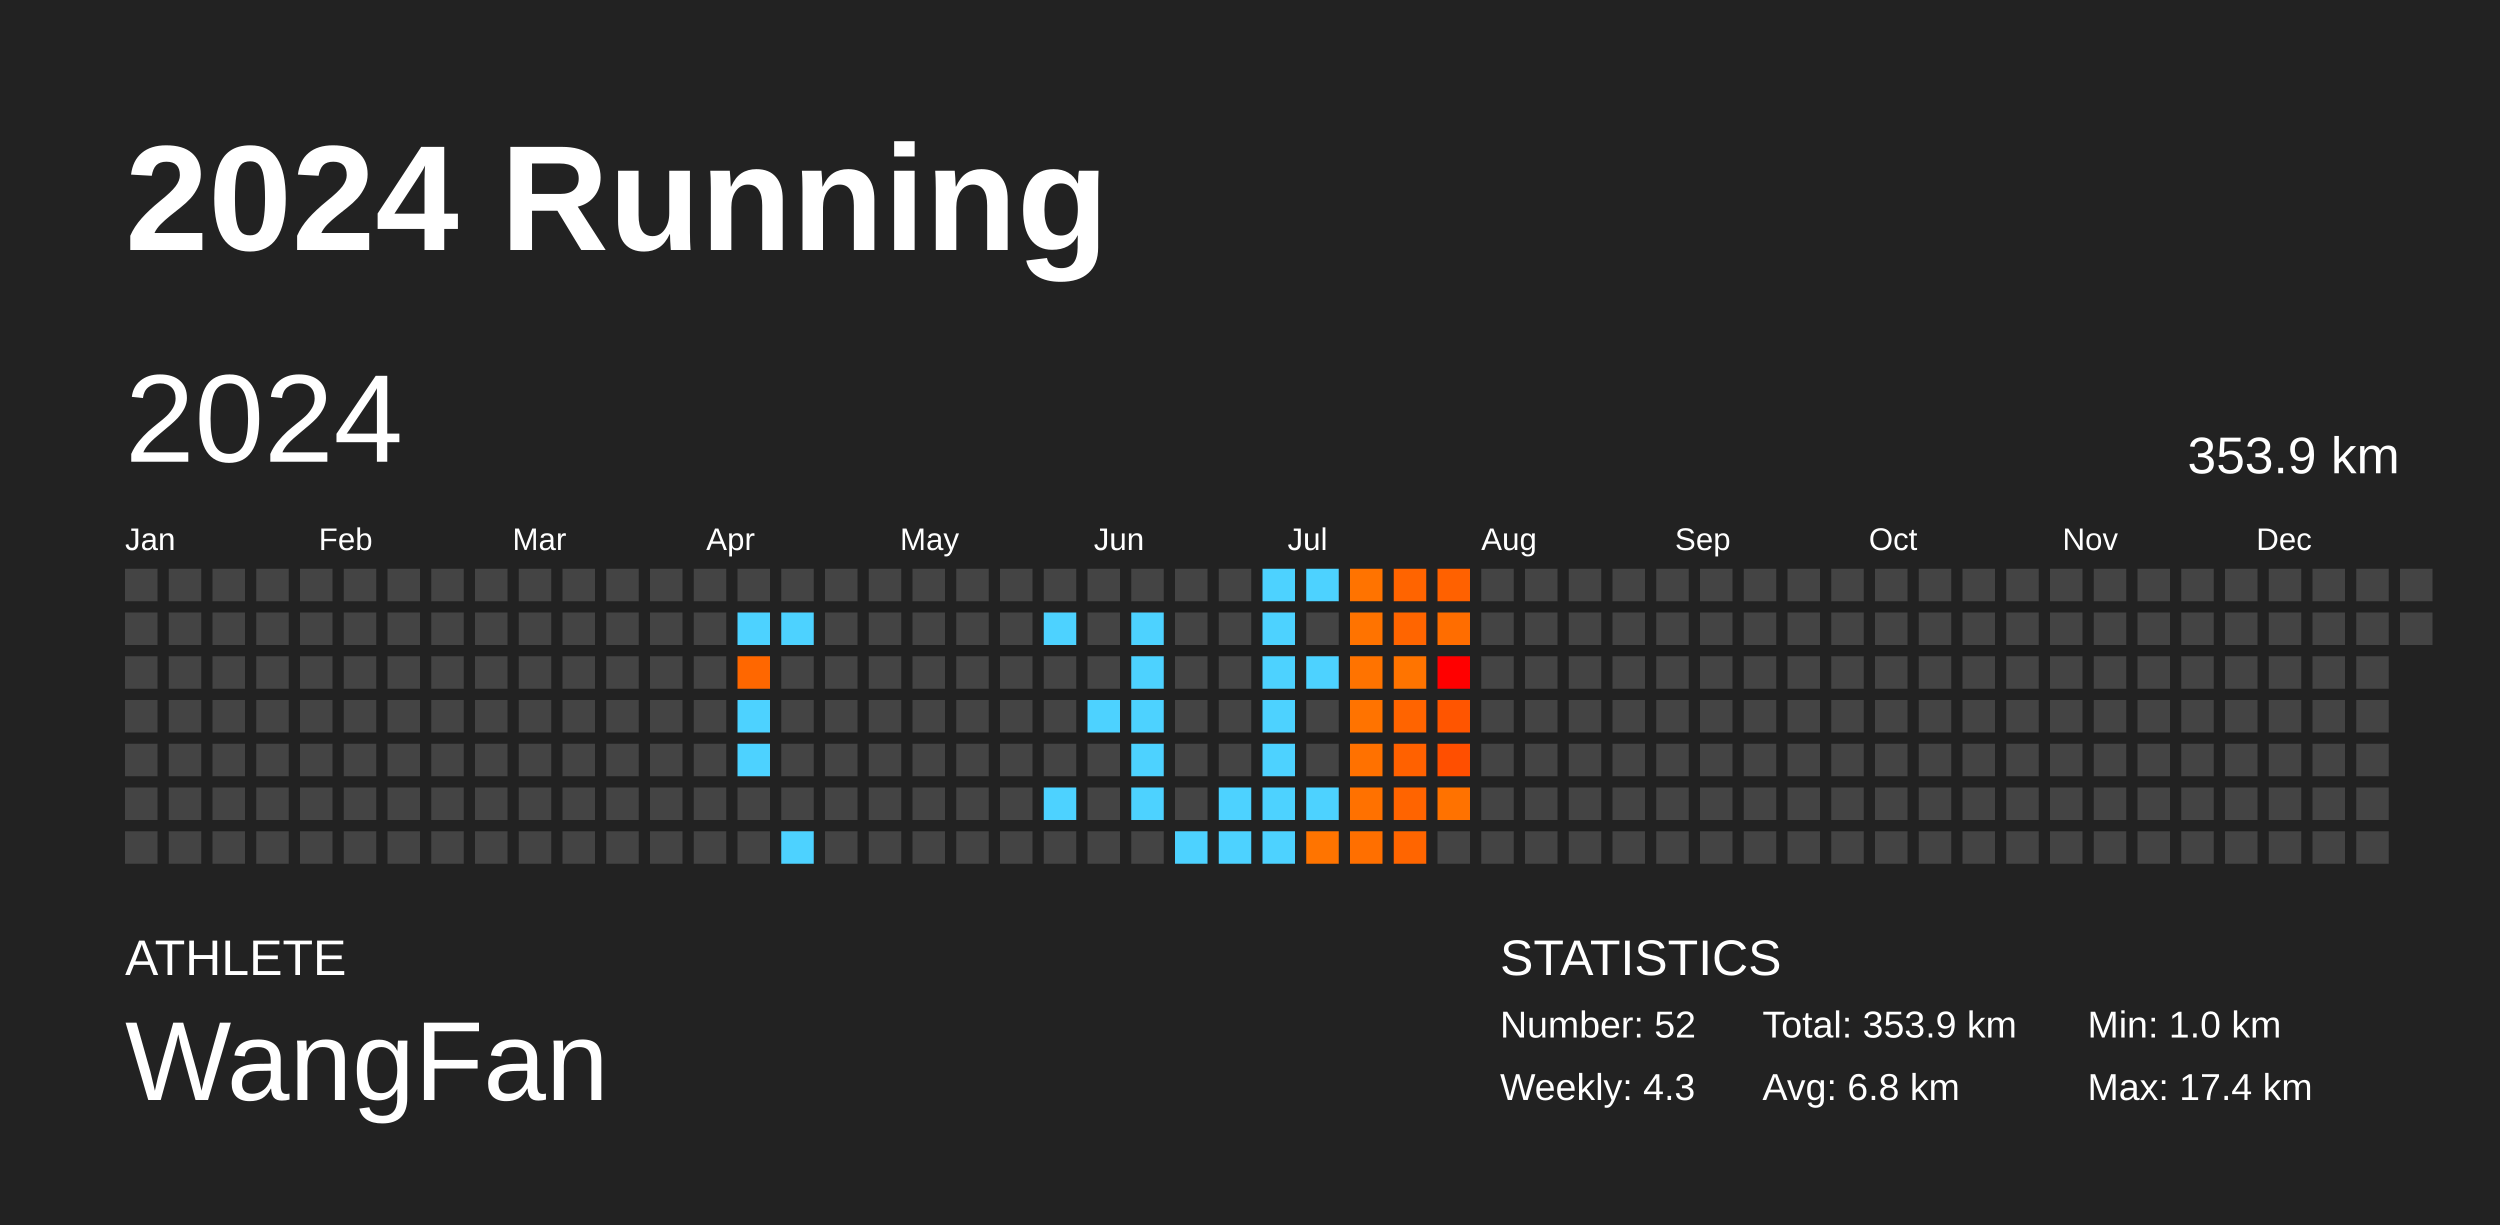
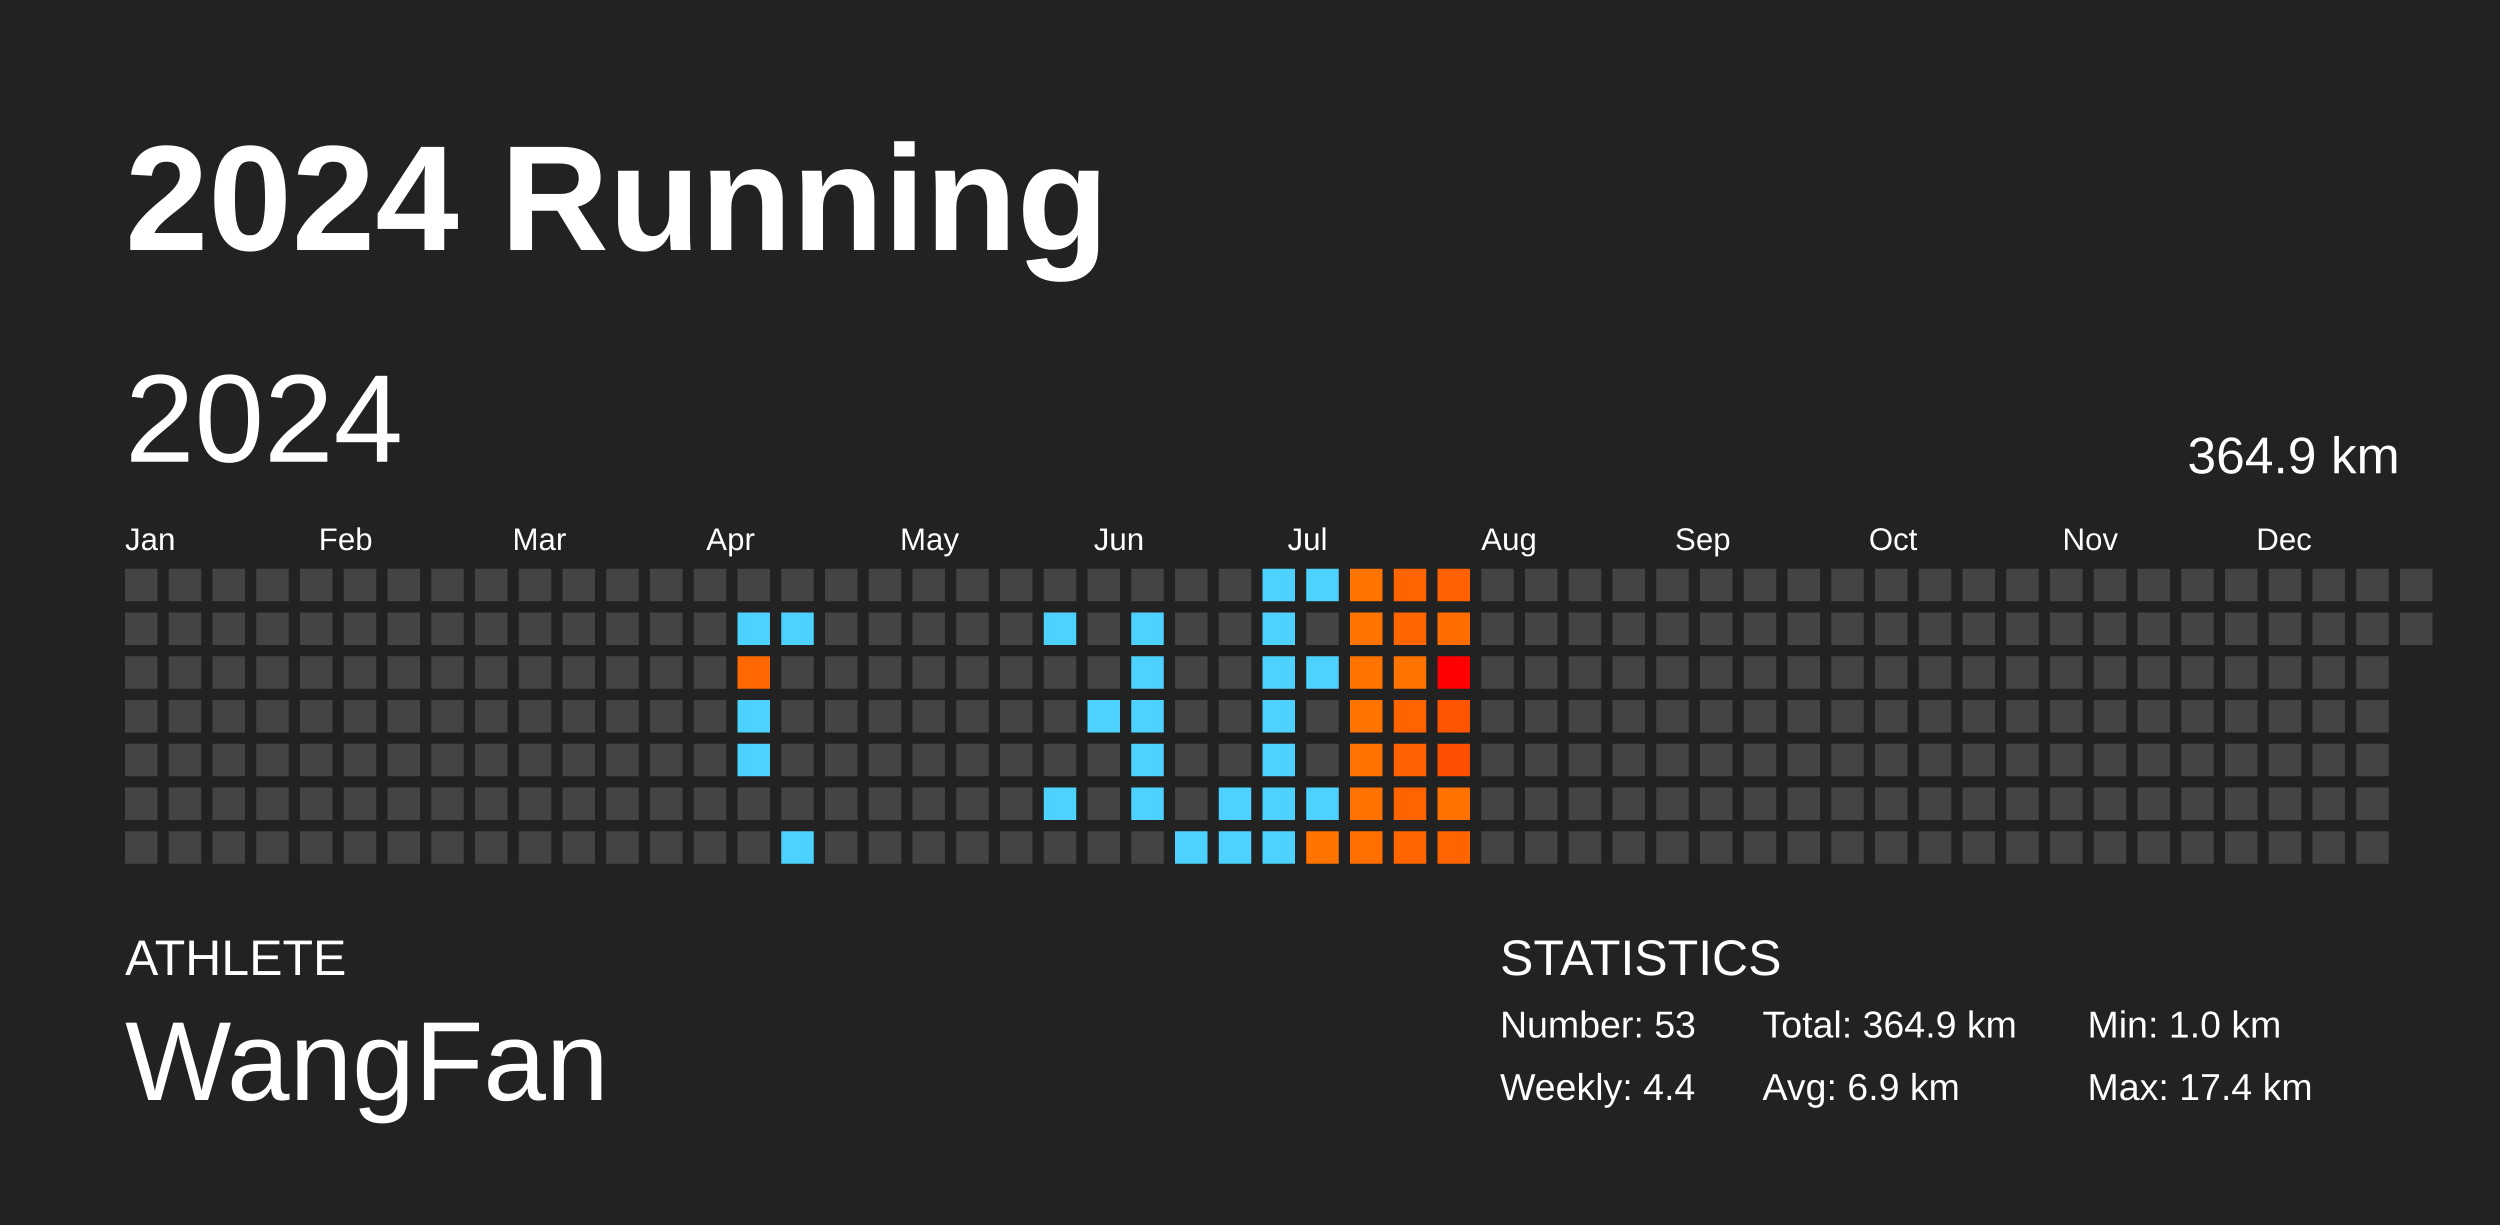
<svg xmlns="http://www.w3.org/2000/svg" baseProfile="full" height="98mm" version="1.1" viewBox="0,0,200,98" width="200mm">
  <defs />
  <rect fill="#222222" height="98" width="200" x="0" y="0" />
  <text fill="#FFFFFF" style="font-size:12px; font-family:Arial; font-weight:bold;" x="10" y="20">2024 Running</text>
  <text fill="#FFFFFF" style="font-size:4px; font-family:Arial" x="10" y="78">ATHLETE</text>
  <text fill="#FFFFFF" style="font-size:9px; font-family:Arial" x="10" y="88">WangFan</text>
  <text fill="#FFFFFF" style="font-size:4px; font-family:Arial" x="120" y="78">STATISTICS</text>
-   <text fill="#FFFFFF" style="font-size:3px; font-family:Arial" x="120" y="83">Number: 52</text>
-   <text fill="#FFFFFF" style="font-size:3px; font-family:Arial" x="120" y="88">Weekly: 4.3</text>
-   <text fill="#FFFFFF" style="font-size:3px; font-family:Arial" x="141" y="83">Total: 353.9 km</text>
-   <text fill="#FFFFFF" style="font-size:3px; font-family:Arial" x="141" y="88">Avg: 6.8 km</text>
+   <text fill="#FFFFFF" style="font-size:3px; font-family:Arial" x="120" y="83">Number: 53</text>
+   <text fill="#FFFFFF" style="font-size:3px; font-family:Arial" x="120" y="88">Weekly: 4.4</text>
+   <text fill="#FFFFFF" style="font-size:3px; font-family:Arial" x="141" y="83">Total: 364.9 km</text>
+   <text fill="#FFFFFF" style="font-size:3px; font-family:Arial" x="141" y="88">Avg: 6.9 km</text>
  <text fill="#FFFFFF" style="font-size:3px; font-family:Arial" x="167" y="83">Min: 1.0 km</text>
  <text fill="#FFFFFF" style="font-size:3px; font-family:Arial" x="167" y="88">Max: 17.4 km</text>
  <text dominant-baseline="hanging" fill="#FFFFFF" style="font-size:10.0px; font-family:Arial;" x="10" y="30">2024</text>
-   <text dominant-baseline="hanging" fill="#FFFFFF" style="font-size:4.125px; font-family:Arial;" x="175" y="35">353.9 km</text>
+   <text dominant-baseline="hanging" fill="#FFFFFF" style="font-size:4.125px; font-family:Arial;" x="175" y="35">364.9 km</text>
  <text fill="#FFFFFF" style="font-size:2.5px; font-family:Arial" x="10.0" y="44">Jan</text>
  <text fill="#FFFFFF" style="font-size:2.5px; font-family:Arial" x="25.5" y="44">Feb</text>
  <text fill="#FFFFFF" style="font-size:2.5px; font-family:Arial" x="41.0" y="44">Mar</text>
  <text fill="#FFFFFF" style="font-size:2.5px; font-family:Arial" x="56.5" y="44">Apr</text>
  <text fill="#FFFFFF" style="font-size:2.5px; font-family:Arial" x="72.0" y="44">May</text>
  <text fill="#FFFFFF" style="font-size:2.5px; font-family:Arial" x="87.5" y="44">Jun</text>
  <text fill="#FFFFFF" style="font-size:2.5px; font-family:Arial" x="103.0" y="44">Jul</text>
  <text fill="#FFFFFF" style="font-size:2.5px; font-family:Arial" x="118.5" y="44">Aug</text>
  <text fill="#FFFFFF" style="font-size:2.5px; font-family:Arial" x="134.0" y="44">Sep</text>
  <text fill="#FFFFFF" style="font-size:2.5px; font-family:Arial" x="149.5" y="44">Oct</text>
  <text fill="#FFFFFF" style="font-size:2.5px; font-family:Arial" x="165.0" y="44">Nov</text>
  <text fill="#FFFFFF" style="font-size:2.5px; font-family:Arial" x="180.5" y="44">Dec</text>
  <rect fill="#444444" height="2.6" width="2.6" x="10.0" y="45.5" />
  <rect fill="#444444" height="2.6" width="2.6" x="10.0" y="49.0" />
  <rect fill="#444444" height="2.6" width="2.6" x="10.0" y="52.5" />
  <rect fill="#444444" height="2.6" width="2.6" x="10.0" y="56.0" />
  <rect fill="#444444" height="2.6" width="2.6" x="10.0" y="59.5" />
  <rect fill="#444444" height="2.6" width="2.6" x="10.0" y="63.0" />
  <rect fill="#444444" height="2.6" width="2.6" x="10.0" y="66.5" />
  <rect fill="#444444" height="2.6" width="2.6" x="13.5" y="45.5" />
  <rect fill="#444444" height="2.6" width="2.6" x="13.5" y="49.0" />
  <rect fill="#444444" height="2.6" width="2.6" x="13.5" y="52.5" />
  <rect fill="#444444" height="2.6" width="2.6" x="13.5" y="56.0" />
  <rect fill="#444444" height="2.6" width="2.6" x="13.5" y="59.5" />
  <rect fill="#444444" height="2.6" width="2.6" x="13.5" y="63.0" />
  <rect fill="#444444" height="2.6" width="2.6" x="13.5" y="66.5" />
  <rect fill="#444444" height="2.6" width="2.6" x="17.0" y="45.5" />
  <rect fill="#444444" height="2.6" width="2.6" x="17.0" y="49.0" />
  <rect fill="#444444" height="2.6" width="2.6" x="17.0" y="52.5" />
  <rect fill="#444444" height="2.6" width="2.6" x="17.0" y="56.0" />
  <rect fill="#444444" height="2.6" width="2.6" x="17.0" y="59.5" />
  <rect fill="#444444" height="2.6" width="2.6" x="17.0" y="63.0" />
  <rect fill="#444444" height="2.6" width="2.6" x="17.0" y="66.5" />
  <rect fill="#444444" height="2.6" width="2.6" x="20.5" y="45.5" />
  <rect fill="#444444" height="2.6" width="2.6" x="20.5" y="49.0" />
  <rect fill="#444444" height="2.6" width="2.6" x="20.5" y="52.5" />
  <rect fill="#444444" height="2.6" width="2.6" x="20.5" y="56.0" />
  <rect fill="#444444" height="2.6" width="2.6" x="20.5" y="59.5" />
  <rect fill="#444444" height="2.6" width="2.6" x="20.5" y="63.0" />
  <rect fill="#444444" height="2.6" width="2.6" x="20.5" y="66.5" />
  <rect fill="#444444" height="2.6" width="2.6" x="24.0" y="45.5" />
  <rect fill="#444444" height="2.6" width="2.6" x="24.0" y="49.0" />
  <rect fill="#444444" height="2.6" width="2.6" x="24.0" y="52.5" />
  <rect fill="#444444" height="2.6" width="2.6" x="24.0" y="56.0" />
  <rect fill="#444444" height="2.6" width="2.6" x="24.0" y="59.5" />
  <rect fill="#444444" height="2.6" width="2.6" x="24.0" y="63.0" />
  <rect fill="#444444" height="2.6" width="2.6" x="24.0" y="66.5" />
  <rect fill="#444444" height="2.6" width="2.6" x="27.5" y="45.5" />
  <rect fill="#444444" height="2.6" width="2.6" x="27.5" y="49.0" />
  <rect fill="#444444" height="2.6" width="2.6" x="27.5" y="52.5" />
  <rect fill="#444444" height="2.6" width="2.6" x="27.5" y="56.0" />
  <rect fill="#444444" height="2.6" width="2.6" x="27.5" y="59.5" />
  <rect fill="#444444" height="2.6" width="2.6" x="27.5" y="63.0" />
  <rect fill="#444444" height="2.6" width="2.6" x="27.5" y="66.5" />
  <rect fill="#444444" height="2.6" width="2.6" x="31.0" y="45.5" />
  <rect fill="#444444" height="2.6" width="2.6" x="31.0" y="49.0" />
  <rect fill="#444444" height="2.6" width="2.6" x="31.0" y="52.5" />
  <rect fill="#444444" height="2.6" width="2.6" x="31.0" y="56.0" />
  <rect fill="#444444" height="2.6" width="2.6" x="31.0" y="59.5" />
  <rect fill="#444444" height="2.6" width="2.6" x="31.0" y="63.0" />
  <rect fill="#444444" height="2.6" width="2.6" x="31.0" y="66.5" />
  <rect fill="#444444" height="2.6" width="2.6" x="34.5" y="45.5" />
  <rect fill="#444444" height="2.6" width="2.6" x="34.5" y="49.0" />
  <rect fill="#444444" height="2.6" width="2.6" x="34.5" y="52.5" />
  <rect fill="#444444" height="2.6" width="2.6" x="34.5" y="56.0" />
  <rect fill="#444444" height="2.6" width="2.6" x="34.5" y="59.5" />
  <rect fill="#444444" height="2.6" width="2.6" x="34.5" y="63.0" />
  <rect fill="#444444" height="2.6" width="2.6" x="34.5" y="66.5" />
  <rect fill="#444444" height="2.6" width="2.6" x="38.0" y="45.5" />
  <rect fill="#444444" height="2.6" width="2.6" x="38.0" y="49.0" />
  <rect fill="#444444" height="2.6" width="2.6" x="38.0" y="52.5" />
  <rect fill="#444444" height="2.6" width="2.6" x="38.0" y="56.0" />
  <rect fill="#444444" height="2.6" width="2.6" x="38.0" y="59.5" />
  <rect fill="#444444" height="2.6" width="2.6" x="38.0" y="63.0" />
  <rect fill="#444444" height="2.6" width="2.6" x="38.0" y="66.5" />
  <rect fill="#444444" height="2.6" width="2.6" x="41.5" y="45.5" />
  <rect fill="#444444" height="2.6" width="2.6" x="41.5" y="49.0" />
  <rect fill="#444444" height="2.6" width="2.6" x="41.5" y="52.5" />
  <rect fill="#444444" height="2.6" width="2.6" x="41.5" y="56.0" />
  <rect fill="#444444" height="2.6" width="2.6" x="41.5" y="59.5" />
  <rect fill="#444444" height="2.6" width="2.6" x="41.5" y="63.0" />
  <rect fill="#444444" height="2.6" width="2.6" x="41.5" y="66.5" />
  <rect fill="#444444" height="2.6" width="2.6" x="45.0" y="45.5" />
  <rect fill="#444444" height="2.6" width="2.6" x="45.0" y="49.0" />
  <rect fill="#444444" height="2.6" width="2.6" x="45.0" y="52.5" />
  <rect fill="#444444" height="2.6" width="2.6" x="45.0" y="56.0" />
  <rect fill="#444444" height="2.6" width="2.6" x="45.0" y="59.5" />
  <rect fill="#444444" height="2.6" width="2.6" x="45.0" y="63.0" />
  <rect fill="#444444" height="2.6" width="2.6" x="45.0" y="66.5" />
  <rect fill="#444444" height="2.6" width="2.6" x="48.5" y="45.5" />
  <rect fill="#444444" height="2.6" width="2.6" x="48.5" y="49.0" />
  <rect fill="#444444" height="2.6" width="2.6" x="48.5" y="52.5" />
  <rect fill="#444444" height="2.6" width="2.6" x="48.5" y="56.0" />
  <rect fill="#444444" height="2.6" width="2.6" x="48.5" y="59.5" />
  <rect fill="#444444" height="2.6" width="2.6" x="48.5" y="63.0" />
  <rect fill="#444444" height="2.6" width="2.6" x="48.5" y="66.5" />
  <rect fill="#444444" height="2.6" width="2.6" x="52.0" y="45.5" />
  <rect fill="#444444" height="2.6" width="2.6" x="52.0" y="49.0" />
  <rect fill="#444444" height="2.6" width="2.6" x="52.0" y="52.5" />
  <rect fill="#444444" height="2.6" width="2.6" x="52.0" y="56.0" />
  <rect fill="#444444" height="2.6" width="2.6" x="52.0" y="59.5" />
  <rect fill="#444444" height="2.6" width="2.6" x="52.0" y="63.0" />
  <rect fill="#444444" height="2.6" width="2.6" x="52.0" y="66.5" />
  <rect fill="#444444" height="2.6" width="2.6" x="55.5" y="45.5" />
  <rect fill="#444444" height="2.6" width="2.6" x="55.5" y="49.0" />
  <rect fill="#444444" height="2.6" width="2.6" x="55.5" y="52.5" />
  <rect fill="#444444" height="2.6" width="2.6" x="55.5" y="56.0" />
  <rect fill="#444444" height="2.6" width="2.6" x="55.5" y="59.5" />
  <rect fill="#444444" height="2.6" width="2.6" x="55.5" y="63.0" />
  <rect fill="#444444" height="2.6" width="2.6" x="55.5" y="66.5" />
  <rect fill="#444444" height="2.6" width="2.6" x="59.0" y="45.5" />
  <rect fill="#4dd2ff" height="2.6" width="2.6" x="59.0" y="49.0" />
  <rect fill="#ff6700" height="2.6" width="2.6" x="59.0" y="52.5" />
  <rect fill="#4dd2ff" height="2.6" width="2.6" x="59.0" y="56.0" />
  <rect fill="#4dd2ff" height="2.6" width="2.6" x="59.0" y="59.5" />
  <rect fill="#444444" height="2.6" width="2.6" x="59.0" y="63.0" />
  <rect fill="#444444" height="2.6" width="2.6" x="59.0" y="66.5" />
  <rect fill="#444444" height="2.6" width="2.6" x="62.5" y="45.5" />
  <rect fill="#4dd2ff" height="2.6" width="2.6" x="62.5" y="49.0" />
  <rect fill="#444444" height="2.6" width="2.6" x="62.5" y="52.5" />
  <rect fill="#444444" height="2.6" width="2.6" x="62.5" y="56.0" />
  <rect fill="#444444" height="2.6" width="2.6" x="62.5" y="59.5" />
  <rect fill="#444444" height="2.6" width="2.6" x="62.5" y="63.0" />
  <rect fill="#4dd2ff" height="2.6" width="2.6" x="62.5" y="66.5" />
  <rect fill="#444444" height="2.6" width="2.6" x="66.0" y="45.5" />
  <rect fill="#444444" height="2.6" width="2.6" x="66.0" y="49.0" />
  <rect fill="#444444" height="2.6" width="2.6" x="66.0" y="52.5" />
  <rect fill="#444444" height="2.6" width="2.6" x="66.0" y="56.0" />
  <rect fill="#444444" height="2.6" width="2.6" x="66.0" y="59.5" />
  <rect fill="#444444" height="2.6" width="2.6" x="66.0" y="63.0" />
  <rect fill="#444444" height="2.6" width="2.6" x="66.0" y="66.5" />
  <rect fill="#444444" height="2.6" width="2.6" x="69.5" y="45.5" />
  <rect fill="#444444" height="2.6" width="2.6" x="69.5" y="49.0" />
  <rect fill="#444444" height="2.6" width="2.6" x="69.5" y="52.5" />
  <rect fill="#444444" height="2.6" width="2.6" x="69.5" y="56.0" />
  <rect fill="#444444" height="2.6" width="2.6" x="69.5" y="59.5" />
  <rect fill="#444444" height="2.6" width="2.6" x="69.5" y="63.0" />
  <rect fill="#444444" height="2.6" width="2.6" x="69.5" y="66.5" />
  <rect fill="#444444" height="2.6" width="2.6" x="73.0" y="45.5" />
  <rect fill="#444444" height="2.6" width="2.6" x="73.0" y="49.0" />
  <rect fill="#444444" height="2.6" width="2.6" x="73.0" y="52.5" />
  <rect fill="#444444" height="2.6" width="2.6" x="73.0" y="56.0" />
  <rect fill="#444444" height="2.6" width="2.6" x="73.0" y="59.5" />
  <rect fill="#444444" height="2.6" width="2.6" x="73.0" y="63.0" />
  <rect fill="#444444" height="2.6" width="2.6" x="73.0" y="66.5" />
  <rect fill="#444444" height="2.6" width="2.6" x="76.5" y="45.5" />
  <rect fill="#444444" height="2.6" width="2.6" x="76.5" y="49.0" />
  <rect fill="#444444" height="2.6" width="2.6" x="76.5" y="52.5" />
  <rect fill="#444444" height="2.6" width="2.6" x="76.5" y="56.0" />
  <rect fill="#444444" height="2.6" width="2.6" x="76.5" y="59.5" />
  <rect fill="#444444" height="2.6" width="2.6" x="76.5" y="63.0" />
  <rect fill="#444444" height="2.6" width="2.6" x="76.5" y="66.5" />
  <rect fill="#444444" height="2.6" width="2.6" x="80.0" y="45.5" />
  <rect fill="#444444" height="2.6" width="2.6" x="80.0" y="49.0" />
  <rect fill="#444444" height="2.6" width="2.6" x="80.0" y="52.5" />
  <rect fill="#444444" height="2.6" width="2.6" x="80.0" y="56.0" />
  <rect fill="#444444" height="2.6" width="2.6" x="80.0" y="59.5" />
  <rect fill="#444444" height="2.6" width="2.6" x="80.0" y="63.0" />
  <rect fill="#444444" height="2.6" width="2.6" x="80.0" y="66.5" />
  <rect fill="#444444" height="2.6" width="2.6" x="83.5" y="45.5" />
  <rect fill="#4dd2ff" height="2.6" width="2.6" x="83.5" y="49.0" />
  <rect fill="#444444" height="2.6" width="2.6" x="83.5" y="52.5" />
  <rect fill="#444444" height="2.6" width="2.6" x="83.5" y="56.0" />
  <rect fill="#444444" height="2.6" width="2.6" x="83.5" y="59.5" />
  <rect fill="#4dd2ff" height="2.6" width="2.6" x="83.5" y="63.0" />
  <rect fill="#444444" height="2.6" width="2.6" x="83.5" y="66.5" />
  <rect fill="#444444" height="2.6" width="2.6" x="87.0" y="45.5" />
  <rect fill="#444444" height="2.6" width="2.6" x="87.0" y="49.0" />
  <rect fill="#444444" height="2.6" width="2.6" x="87.0" y="52.5" />
  <rect fill="#4dd2ff" height="2.6" width="2.6" x="87.0" y="56.0" />
  <rect fill="#444444" height="2.6" width="2.6" x="87.0" y="59.5" />
  <rect fill="#444444" height="2.6" width="2.6" x="87.0" y="63.0" />
  <rect fill="#444444" height="2.6" width="2.6" x="87.0" y="66.5" />
  <rect fill="#444444" height="2.6" width="2.6" x="90.5" y="45.5" />
  <rect fill="#4dd2ff" height="2.6" width="2.6" x="90.5" y="49.0" />
  <rect fill="#4dd2ff" height="2.6" width="2.6" x="90.5" y="52.5" />
  <rect fill="#4dd2ff" height="2.6" width="2.6" x="90.5" y="56.0" />
  <rect fill="#4dd2ff" height="2.6" width="2.6" x="90.5" y="59.5" />
  <rect fill="#4dd2ff" height="2.6" width="2.6" x="90.5" y="63.0" />
  <rect fill="#444444" height="2.6" width="2.6" x="90.5" y="66.5" />
  <rect fill="#444444" height="2.6" width="2.6" x="94.0" y="45.5" />
  <rect fill="#444444" height="2.6" width="2.6" x="94.0" y="49.0" />
  <rect fill="#444444" height="2.6" width="2.6" x="94.0" y="52.5" />
  <rect fill="#444444" height="2.6" width="2.6" x="94.0" y="56.0" />
  <rect fill="#444444" height="2.6" width="2.6" x="94.0" y="59.5" />
  <rect fill="#444444" height="2.6" width="2.6" x="94.0" y="63.0" />
  <rect fill="#4dd2ff" height="2.6" width="2.6" x="94.0" y="66.5" />
  <rect fill="#444444" height="2.6" width="2.6" x="97.5" y="45.5" />
  <rect fill="#444444" height="2.6" width="2.6" x="97.5" y="49.0" />
  <rect fill="#444444" height="2.6" width="2.6" x="97.5" y="52.5" />
  <rect fill="#444444" height="2.6" width="2.6" x="97.5" y="56.0" />
  <rect fill="#444444" height="2.6" width="2.6" x="97.5" y="59.5" />
  <rect fill="#4dd2ff" height="2.6" width="2.6" x="97.5" y="63.0" />
  <rect fill="#4dd2ff" height="2.6" width="2.6" x="97.5" y="66.5" />
  <rect fill="#4dd2ff" height="2.6" width="2.6" x="101.0" y="45.5" />
  <rect fill="#4dd2ff" height="2.6" width="2.6" x="101.0" y="49.0" />
  <rect fill="#4dd2ff" height="2.6" width="2.6" x="101.0" y="52.5" />
  <rect fill="#4dd2ff" height="2.6" width="2.6" x="101.0" y="56.0" />
  <rect fill="#4dd2ff" height="2.6" width="2.6" x="101.0" y="59.5" />
  <rect fill="#4dd2ff" height="2.6" width="2.6" x="101.0" y="63.0" />
  <rect fill="#4dd2ff" height="2.6" width="2.6" x="101.0" y="66.5" />
  <rect fill="#4dd2ff" height="2.6" width="2.6" x="104.5" y="45.5" />
  <rect fill="#444444" height="2.6" width="2.6" x="104.5" y="49.0" />
  <rect fill="#4dd2ff" height="2.6" width="2.6" x="104.5" y="52.5" />
  <rect fill="#444444" height="2.6" width="2.6" x="104.5" y="56.0" />
  <rect fill="#444444" height="2.6" width="2.6" x="104.5" y="59.5" />
  <rect fill="#4dd2ff" height="2.6" width="2.6" x="104.5" y="63.0" />
  <rect fill="#ff7400" height="2.6" width="2.6" x="104.5" y="66.5" />
  <rect fill="#ff7300" height="2.6" width="2.6" x="108.0" y="45.5" />
  <rect fill="#ff7300" height="2.6" width="2.6" x="108.0" y="49.0" />
  <rect fill="#ff7300" height="2.6" width="2.6" x="108.0" y="52.5" />
  <rect fill="#ff7300" height="2.6" width="2.6" x="108.0" y="56.0" />
  <rect fill="#ff7100" height="2.6" width="2.6" x="108.0" y="59.5" />
  <rect fill="#ff7100" height="2.6" width="2.6" x="108.0" y="63.0" />
  <rect fill="#ff6f00" height="2.6" width="2.6" x="108.0" y="66.5" />
  <rect fill="#ff6400" height="2.6" width="2.6" x="111.5" y="45.5" />
  <rect fill="#ff6500" height="2.6" width="2.6" x="111.5" y="49.0" />
  <rect fill="#ff7400" height="2.6" width="2.6" x="111.5" y="52.5" />
  <rect fill="#ff6400" height="2.6" width="2.6" x="111.5" y="56.0" />
  <rect fill="#ff6100" height="2.6" width="2.6" x="111.5" y="59.5" />
  <rect fill="#ff6400" height="2.6" width="2.6" x="111.5" y="63.0" />
  <rect fill="#ff6500" height="2.6" width="2.6" x="111.5" y="66.5" />
  <rect fill="#ff6100" height="2.6" width="2.6" x="115.0" y="45.5" />
  <rect fill="#ff6d00" height="2.6" width="2.6" x="115.0" y="49.0" />
  <rect fill="#ff0000" height="2.6" width="2.6" x="115.0" y="52.5" />
  <rect fill="#ff5500" height="2.6" width="2.6" x="115.0" y="56.0" />
  <rect fill="#ff4f00" height="2.6" width="2.6" x="115.0" y="59.5" />
  <rect fill="#ff7200" height="2.6" width="2.6" x="115.0" y="63.0" />
-   <rect fill="#444444" height="2.6" width="2.6" x="115.0" y="66.5" />
+   <rect fill="#ff6400" height="2.6" width="2.6" x="115.0" y="66.5" />
  <rect fill="#444444" height="2.6" width="2.6" x="118.5" y="45.5" />
  <rect fill="#444444" height="2.6" width="2.6" x="118.5" y="49.0" />
  <rect fill="#444444" height="2.6" width="2.6" x="118.5" y="52.5" />
  <rect fill="#444444" height="2.6" width="2.6" x="118.5" y="56.0" />
  <rect fill="#444444" height="2.6" width="2.6" x="118.5" y="59.5" />
  <rect fill="#444444" height="2.6" width="2.6" x="118.5" y="63.0" />
  <rect fill="#444444" height="2.6" width="2.6" x="118.5" y="66.5" />
  <rect fill="#444444" height="2.6" width="2.6" x="122.0" y="45.5" />
  <rect fill="#444444" height="2.6" width="2.6" x="122.0" y="49.0" />
  <rect fill="#444444" height="2.6" width="2.6" x="122.0" y="52.5" />
  <rect fill="#444444" height="2.6" width="2.6" x="122.0" y="56.0" />
  <rect fill="#444444" height="2.6" width="2.6" x="122.0" y="59.5" />
  <rect fill="#444444" height="2.6" width="2.6" x="122.0" y="63.0" />
  <rect fill="#444444" height="2.6" width="2.6" x="122.0" y="66.5" />
  <rect fill="#444444" height="2.6" width="2.6" x="125.5" y="45.5" />
  <rect fill="#444444" height="2.6" width="2.6" x="125.5" y="49.0" />
  <rect fill="#444444" height="2.6" width="2.6" x="125.5" y="52.5" />
  <rect fill="#444444" height="2.6" width="2.6" x="125.5" y="56.0" />
  <rect fill="#444444" height="2.6" width="2.6" x="125.5" y="59.5" />
  <rect fill="#444444" height="2.6" width="2.6" x="125.5" y="63.0" />
  <rect fill="#444444" height="2.6" width="2.6" x="125.5" y="66.5" />
  <rect fill="#444444" height="2.6" width="2.6" x="129.0" y="45.5" />
  <rect fill="#444444" height="2.6" width="2.6" x="129.0" y="49.0" />
  <rect fill="#444444" height="2.6" width="2.6" x="129.0" y="52.5" />
  <rect fill="#444444" height="2.6" width="2.6" x="129.0" y="56.0" />
  <rect fill="#444444" height="2.6" width="2.6" x="129.0" y="59.5" />
  <rect fill="#444444" height="2.6" width="2.6" x="129.0" y="63.0" />
  <rect fill="#444444" height="2.6" width="2.6" x="129.0" y="66.5" />
  <rect fill="#444444" height="2.6" width="2.6" x="132.5" y="45.5" />
  <rect fill="#444444" height="2.6" width="2.6" x="132.5" y="49.0" />
  <rect fill="#444444" height="2.6" width="2.6" x="132.5" y="52.5" />
  <rect fill="#444444" height="2.6" width="2.6" x="132.5" y="56.0" />
  <rect fill="#444444" height="2.6" width="2.6" x="132.5" y="59.5" />
  <rect fill="#444444" height="2.6" width="2.6" x="132.5" y="63.0" />
  <rect fill="#444444" height="2.6" width="2.6" x="132.5" y="66.5" />
  <rect fill="#444444" height="2.6" width="2.6" x="136.0" y="45.5" />
  <rect fill="#444444" height="2.6" width="2.6" x="136.0" y="49.0" />
  <rect fill="#444444" height="2.6" width="2.6" x="136.0" y="52.5" />
  <rect fill="#444444" height="2.6" width="2.6" x="136.0" y="56.0" />
  <rect fill="#444444" height="2.6" width="2.6" x="136.0" y="59.5" />
  <rect fill="#444444" height="2.6" width="2.6" x="136.0" y="63.0" />
  <rect fill="#444444" height="2.6" width="2.6" x="136.0" y="66.5" />
  <rect fill="#444444" height="2.6" width="2.6" x="139.5" y="45.5" />
  <rect fill="#444444" height="2.6" width="2.6" x="139.5" y="49.0" />
  <rect fill="#444444" height="2.6" width="2.6" x="139.5" y="52.5" />
  <rect fill="#444444" height="2.6" width="2.6" x="139.5" y="56.0" />
  <rect fill="#444444" height="2.6" width="2.6" x="139.5" y="59.5" />
  <rect fill="#444444" height="2.6" width="2.6" x="139.5" y="63.0" />
  <rect fill="#444444" height="2.6" width="2.6" x="139.5" y="66.5" />
  <rect fill="#444444" height="2.6" width="2.6" x="143.0" y="45.5" />
  <rect fill="#444444" height="2.6" width="2.6" x="143.0" y="49.0" />
  <rect fill="#444444" height="2.6" width="2.6" x="143.0" y="52.5" />
  <rect fill="#444444" height="2.6" width="2.6" x="143.0" y="56.0" />
  <rect fill="#444444" height="2.6" width="2.6" x="143.0" y="59.5" />
  <rect fill="#444444" height="2.6" width="2.6" x="143.0" y="63.0" />
  <rect fill="#444444" height="2.6" width="2.6" x="143.0" y="66.5" />
  <rect fill="#444444" height="2.6" width="2.6" x="146.5" y="45.5" />
  <rect fill="#444444" height="2.6" width="2.6" x="146.5" y="49.0" />
  <rect fill="#444444" height="2.6" width="2.6" x="146.5" y="52.5" />
  <rect fill="#444444" height="2.6" width="2.6" x="146.5" y="56.0" />
  <rect fill="#444444" height="2.6" width="2.6" x="146.5" y="59.5" />
  <rect fill="#444444" height="2.6" width="2.6" x="146.5" y="63.0" />
  <rect fill="#444444" height="2.6" width="2.6" x="146.5" y="66.5" />
  <rect fill="#444444" height="2.6" width="2.6" x="150.0" y="45.5" />
  <rect fill="#444444" height="2.6" width="2.6" x="150.0" y="49.0" />
  <rect fill="#444444" height="2.6" width="2.6" x="150.0" y="52.5" />
  <rect fill="#444444" height="2.6" width="2.6" x="150.0" y="56.0" />
  <rect fill="#444444" height="2.6" width="2.6" x="150.0" y="59.5" />
  <rect fill="#444444" height="2.6" width="2.6" x="150.0" y="63.0" />
  <rect fill="#444444" height="2.6" width="2.6" x="150.0" y="66.5" />
  <rect fill="#444444" height="2.6" width="2.6" x="153.5" y="45.5" />
  <rect fill="#444444" height="2.6" width="2.6" x="153.5" y="49.0" />
  <rect fill="#444444" height="2.6" width="2.6" x="153.5" y="52.5" />
  <rect fill="#444444" height="2.6" width="2.6" x="153.5" y="56.0" />
  <rect fill="#444444" height="2.6" width="2.6" x="153.5" y="59.5" />
  <rect fill="#444444" height="2.6" width="2.6" x="153.5" y="63.0" />
  <rect fill="#444444" height="2.6" width="2.6" x="153.5" y="66.5" />
  <rect fill="#444444" height="2.6" width="2.6" x="157.0" y="45.5" />
  <rect fill="#444444" height="2.6" width="2.6" x="157.0" y="49.0" />
  <rect fill="#444444" height="2.6" width="2.6" x="157.0" y="52.5" />
  <rect fill="#444444" height="2.6" width="2.6" x="157.0" y="56.0" />
  <rect fill="#444444" height="2.6" width="2.6" x="157.0" y="59.5" />
  <rect fill="#444444" height="2.6" width="2.6" x="157.0" y="63.0" />
  <rect fill="#444444" height="2.6" width="2.6" x="157.0" y="66.5" />
  <rect fill="#444444" height="2.6" width="2.6" x="160.5" y="45.5" />
  <rect fill="#444444" height="2.6" width="2.6" x="160.5" y="49.0" />
  <rect fill="#444444" height="2.6" width="2.6" x="160.5" y="52.5" />
  <rect fill="#444444" height="2.6" width="2.6" x="160.5" y="56.0" />
  <rect fill="#444444" height="2.6" width="2.6" x="160.5" y="59.5" />
  <rect fill="#444444" height="2.6" width="2.6" x="160.5" y="63.0" />
  <rect fill="#444444" height="2.6" width="2.6" x="160.5" y="66.5" />
  <rect fill="#444444" height="2.6" width="2.6" x="164.0" y="45.5" />
  <rect fill="#444444" height="2.6" width="2.6" x="164.0" y="49.0" />
  <rect fill="#444444" height="2.6" width="2.6" x="164.0" y="52.5" />
  <rect fill="#444444" height="2.6" width="2.6" x="164.0" y="56.0" />
  <rect fill="#444444" height="2.6" width="2.6" x="164.0" y="59.5" />
  <rect fill="#444444" height="2.6" width="2.6" x="164.0" y="63.0" />
  <rect fill="#444444" height="2.6" width="2.6" x="164.0" y="66.5" />
  <rect fill="#444444" height="2.6" width="2.6" x="167.5" y="45.5" />
  <rect fill="#444444" height="2.6" width="2.6" x="167.5" y="49.0" />
  <rect fill="#444444" height="2.6" width="2.6" x="167.5" y="52.5" />
  <rect fill="#444444" height="2.6" width="2.6" x="167.5" y="56.0" />
  <rect fill="#444444" height="2.6" width="2.6" x="167.5" y="59.5" />
  <rect fill="#444444" height="2.6" width="2.6" x="167.5" y="63.0" />
  <rect fill="#444444" height="2.6" width="2.6" x="167.5" y="66.5" />
  <rect fill="#444444" height="2.6" width="2.6" x="171.0" y="45.5" />
  <rect fill="#444444" height="2.6" width="2.6" x="171.0" y="49.0" />
  <rect fill="#444444" height="2.6" width="2.6" x="171.0" y="52.5" />
  <rect fill="#444444" height="2.6" width="2.6" x="171.0" y="56.0" />
  <rect fill="#444444" height="2.6" width="2.6" x="171.0" y="59.5" />
  <rect fill="#444444" height="2.6" width="2.6" x="171.0" y="63.0" />
  <rect fill="#444444" height="2.6" width="2.6" x="171.0" y="66.5" />
  <rect fill="#444444" height="2.6" width="2.6" x="174.5" y="45.5" />
  <rect fill="#444444" height="2.6" width="2.6" x="174.5" y="49.0" />
  <rect fill="#444444" height="2.6" width="2.6" x="174.5" y="52.5" />
  <rect fill="#444444" height="2.6" width="2.6" x="174.5" y="56.0" />
  <rect fill="#444444" height="2.6" width="2.6" x="174.5" y="59.5" />
  <rect fill="#444444" height="2.6" width="2.6" x="174.5" y="63.0" />
  <rect fill="#444444" height="2.6" width="2.6" x="174.5" y="66.5" />
  <rect fill="#444444" height="2.6" width="2.6" x="178.0" y="45.5" />
  <rect fill="#444444" height="2.6" width="2.6" x="178.0" y="49.0" />
  <rect fill="#444444" height="2.6" width="2.6" x="178.0" y="52.5" />
  <rect fill="#444444" height="2.6" width="2.6" x="178.0" y="56.0" />
  <rect fill="#444444" height="2.6" width="2.6" x="178.0" y="59.5" />
  <rect fill="#444444" height="2.6" width="2.6" x="178.0" y="63.0" />
  <rect fill="#444444" height="2.6" width="2.6" x="178.0" y="66.5" />
  <rect fill="#444444" height="2.6" width="2.6" x="181.5" y="45.5" />
  <rect fill="#444444" height="2.6" width="2.6" x="181.5" y="49.0" />
  <rect fill="#444444" height="2.6" width="2.6" x="181.5" y="52.5" />
  <rect fill="#444444" height="2.6" width="2.6" x="181.5" y="56.0" />
  <rect fill="#444444" height="2.6" width="2.6" x="181.5" y="59.5" />
  <rect fill="#444444" height="2.6" width="2.6" x="181.5" y="63.0" />
  <rect fill="#444444" height="2.6" width="2.6" x="181.5" y="66.5" />
  <rect fill="#444444" height="2.6" width="2.6" x="185.0" y="45.5" />
  <rect fill="#444444" height="2.6" width="2.6" x="185.0" y="49.0" />
  <rect fill="#444444" height="2.6" width="2.6" x="185.0" y="52.5" />
  <rect fill="#444444" height="2.6" width="2.6" x="185.0" y="56.0" />
  <rect fill="#444444" height="2.6" width="2.6" x="185.0" y="59.5" />
  <rect fill="#444444" height="2.6" width="2.6" x="185.0" y="63.0" />
  <rect fill="#444444" height="2.6" width="2.6" x="185.0" y="66.5" />
  <rect fill="#444444" height="2.6" width="2.6" x="188.5" y="45.5" />
  <rect fill="#444444" height="2.6" width="2.6" x="188.5" y="49.0" />
  <rect fill="#444444" height="2.6" width="2.6" x="188.5" y="52.5" />
  <rect fill="#444444" height="2.6" width="2.6" x="188.5" y="56.0" />
  <rect fill="#444444" height="2.6" width="2.6" x="188.5" y="59.5" />
  <rect fill="#444444" height="2.6" width="2.6" x="188.5" y="63.0" />
  <rect fill="#444444" height="2.6" width="2.6" x="188.5" y="66.5" />
  <rect fill="#444444" height="2.6" width="2.6" x="192.0" y="45.5" />
  <rect fill="#444444" height="2.6" width="2.6" x="192.0" y="49.0" />
</svg>
